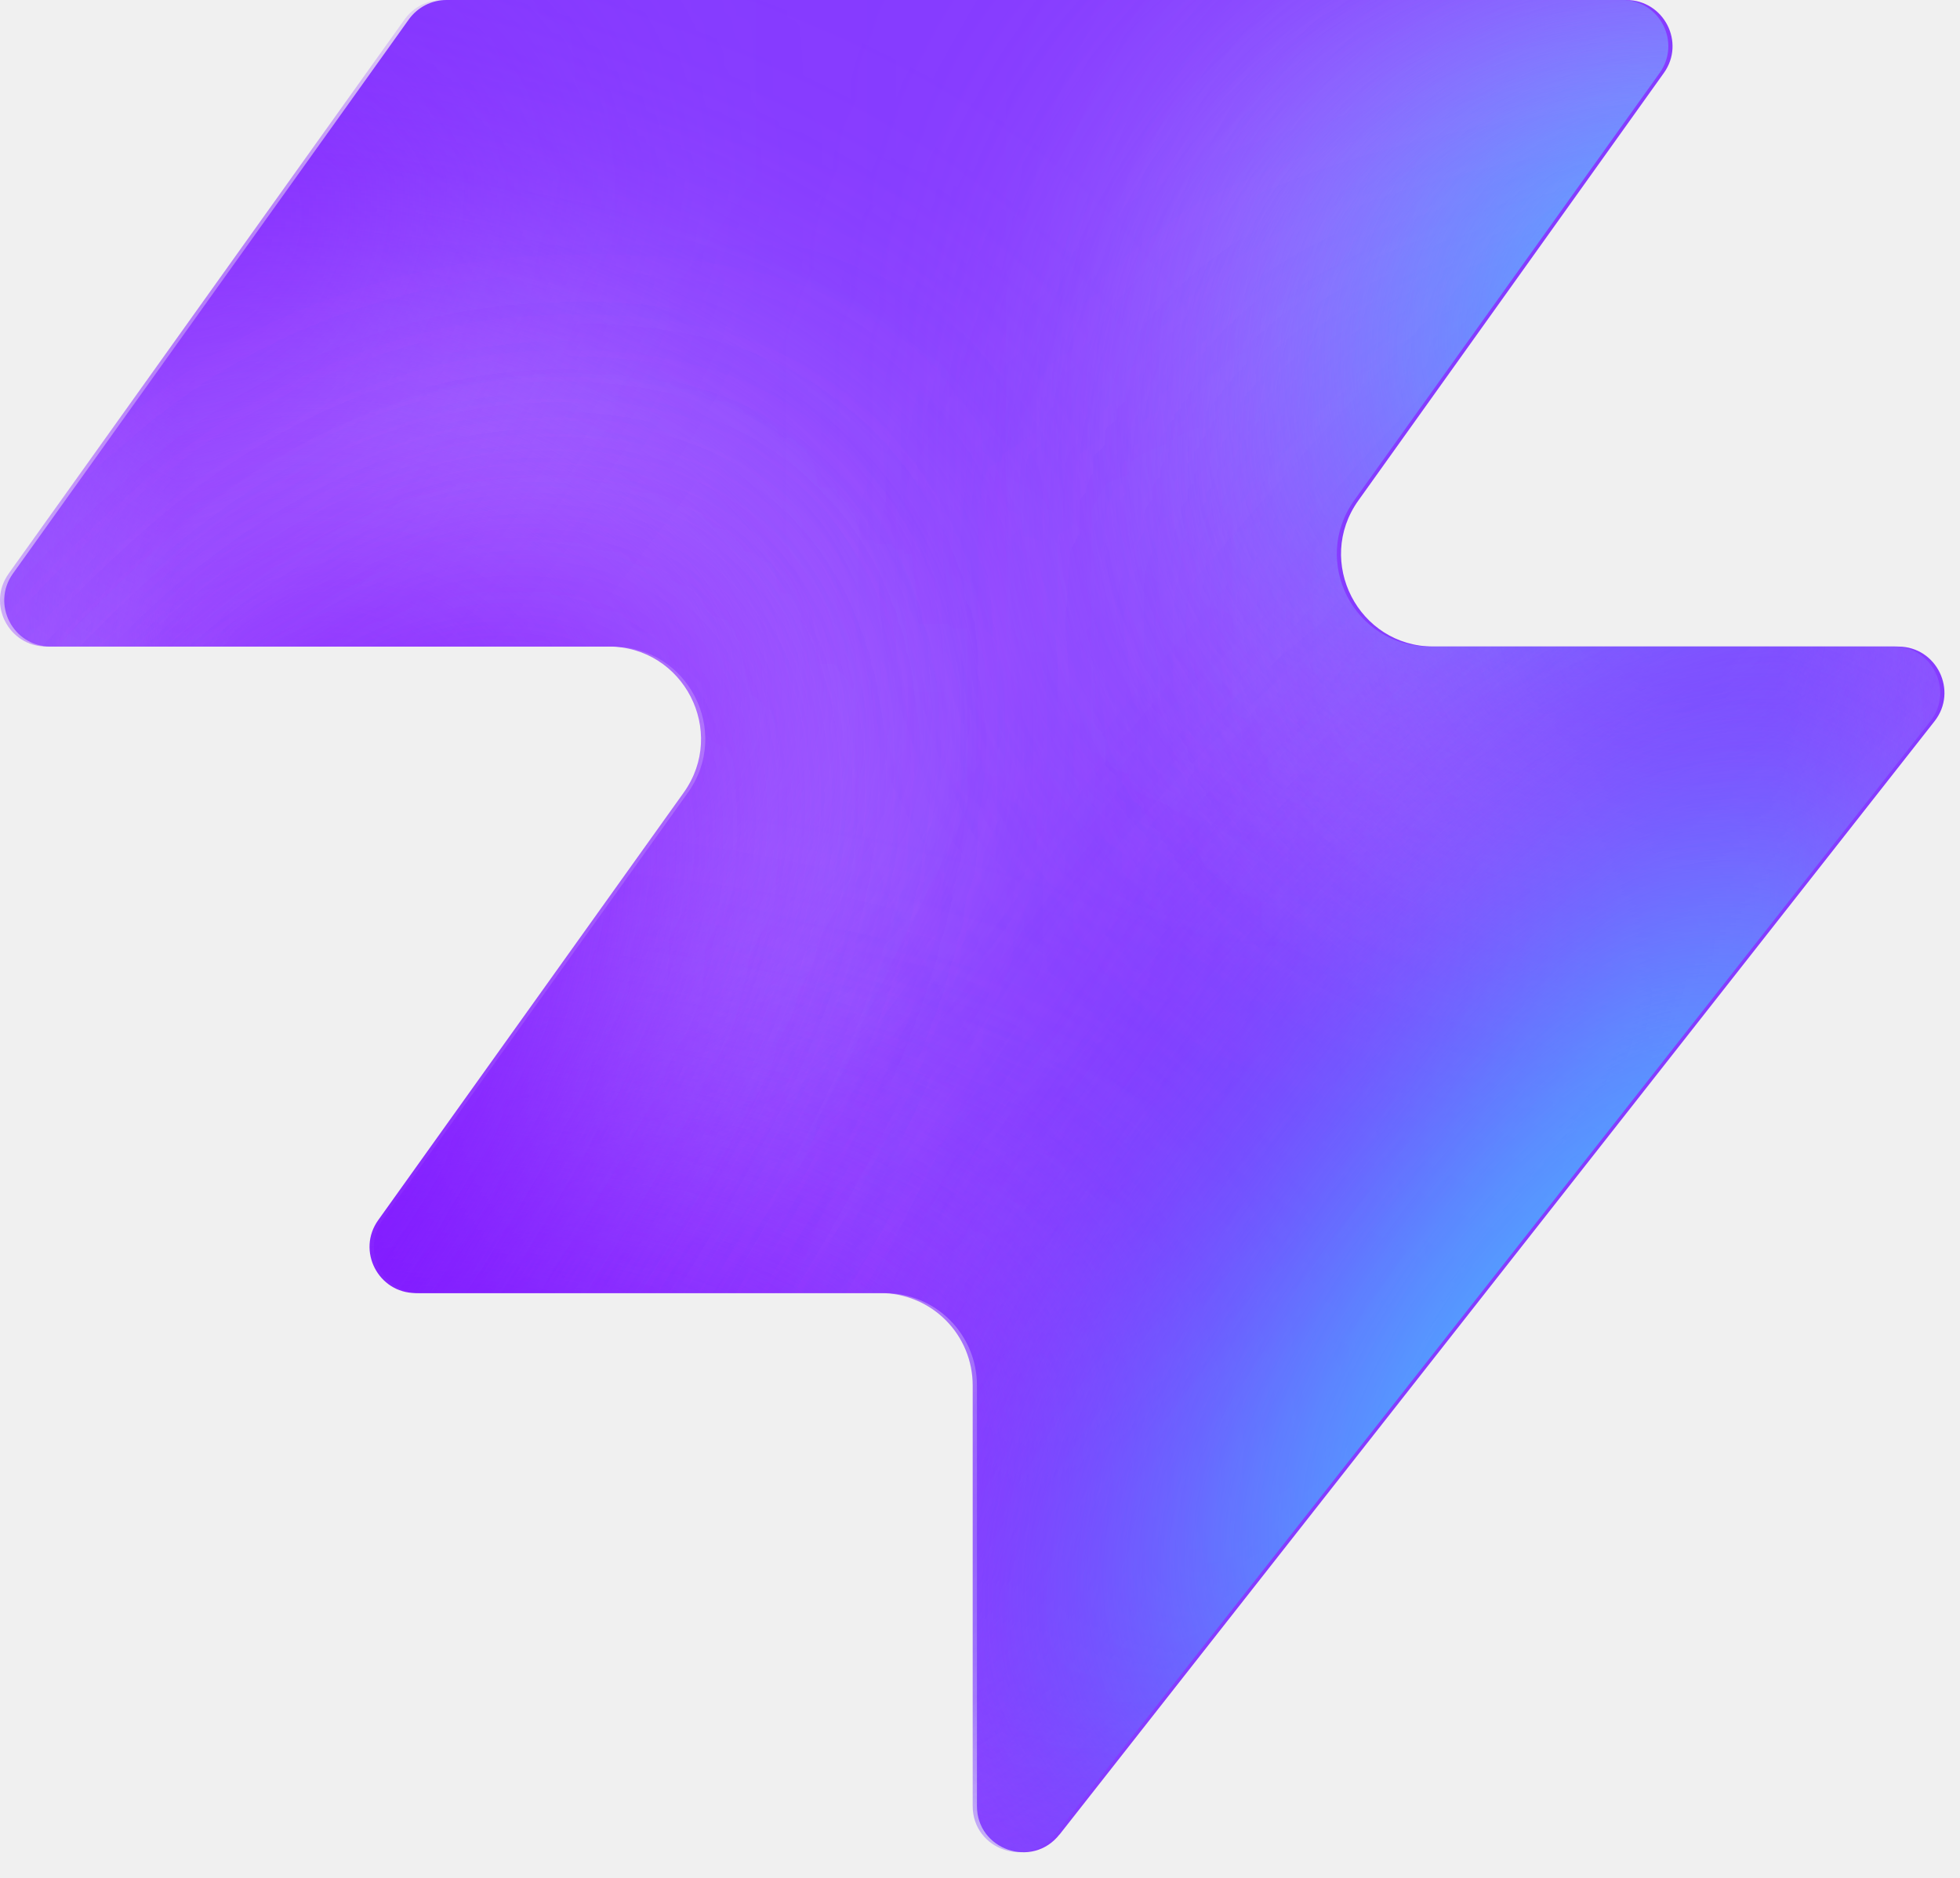
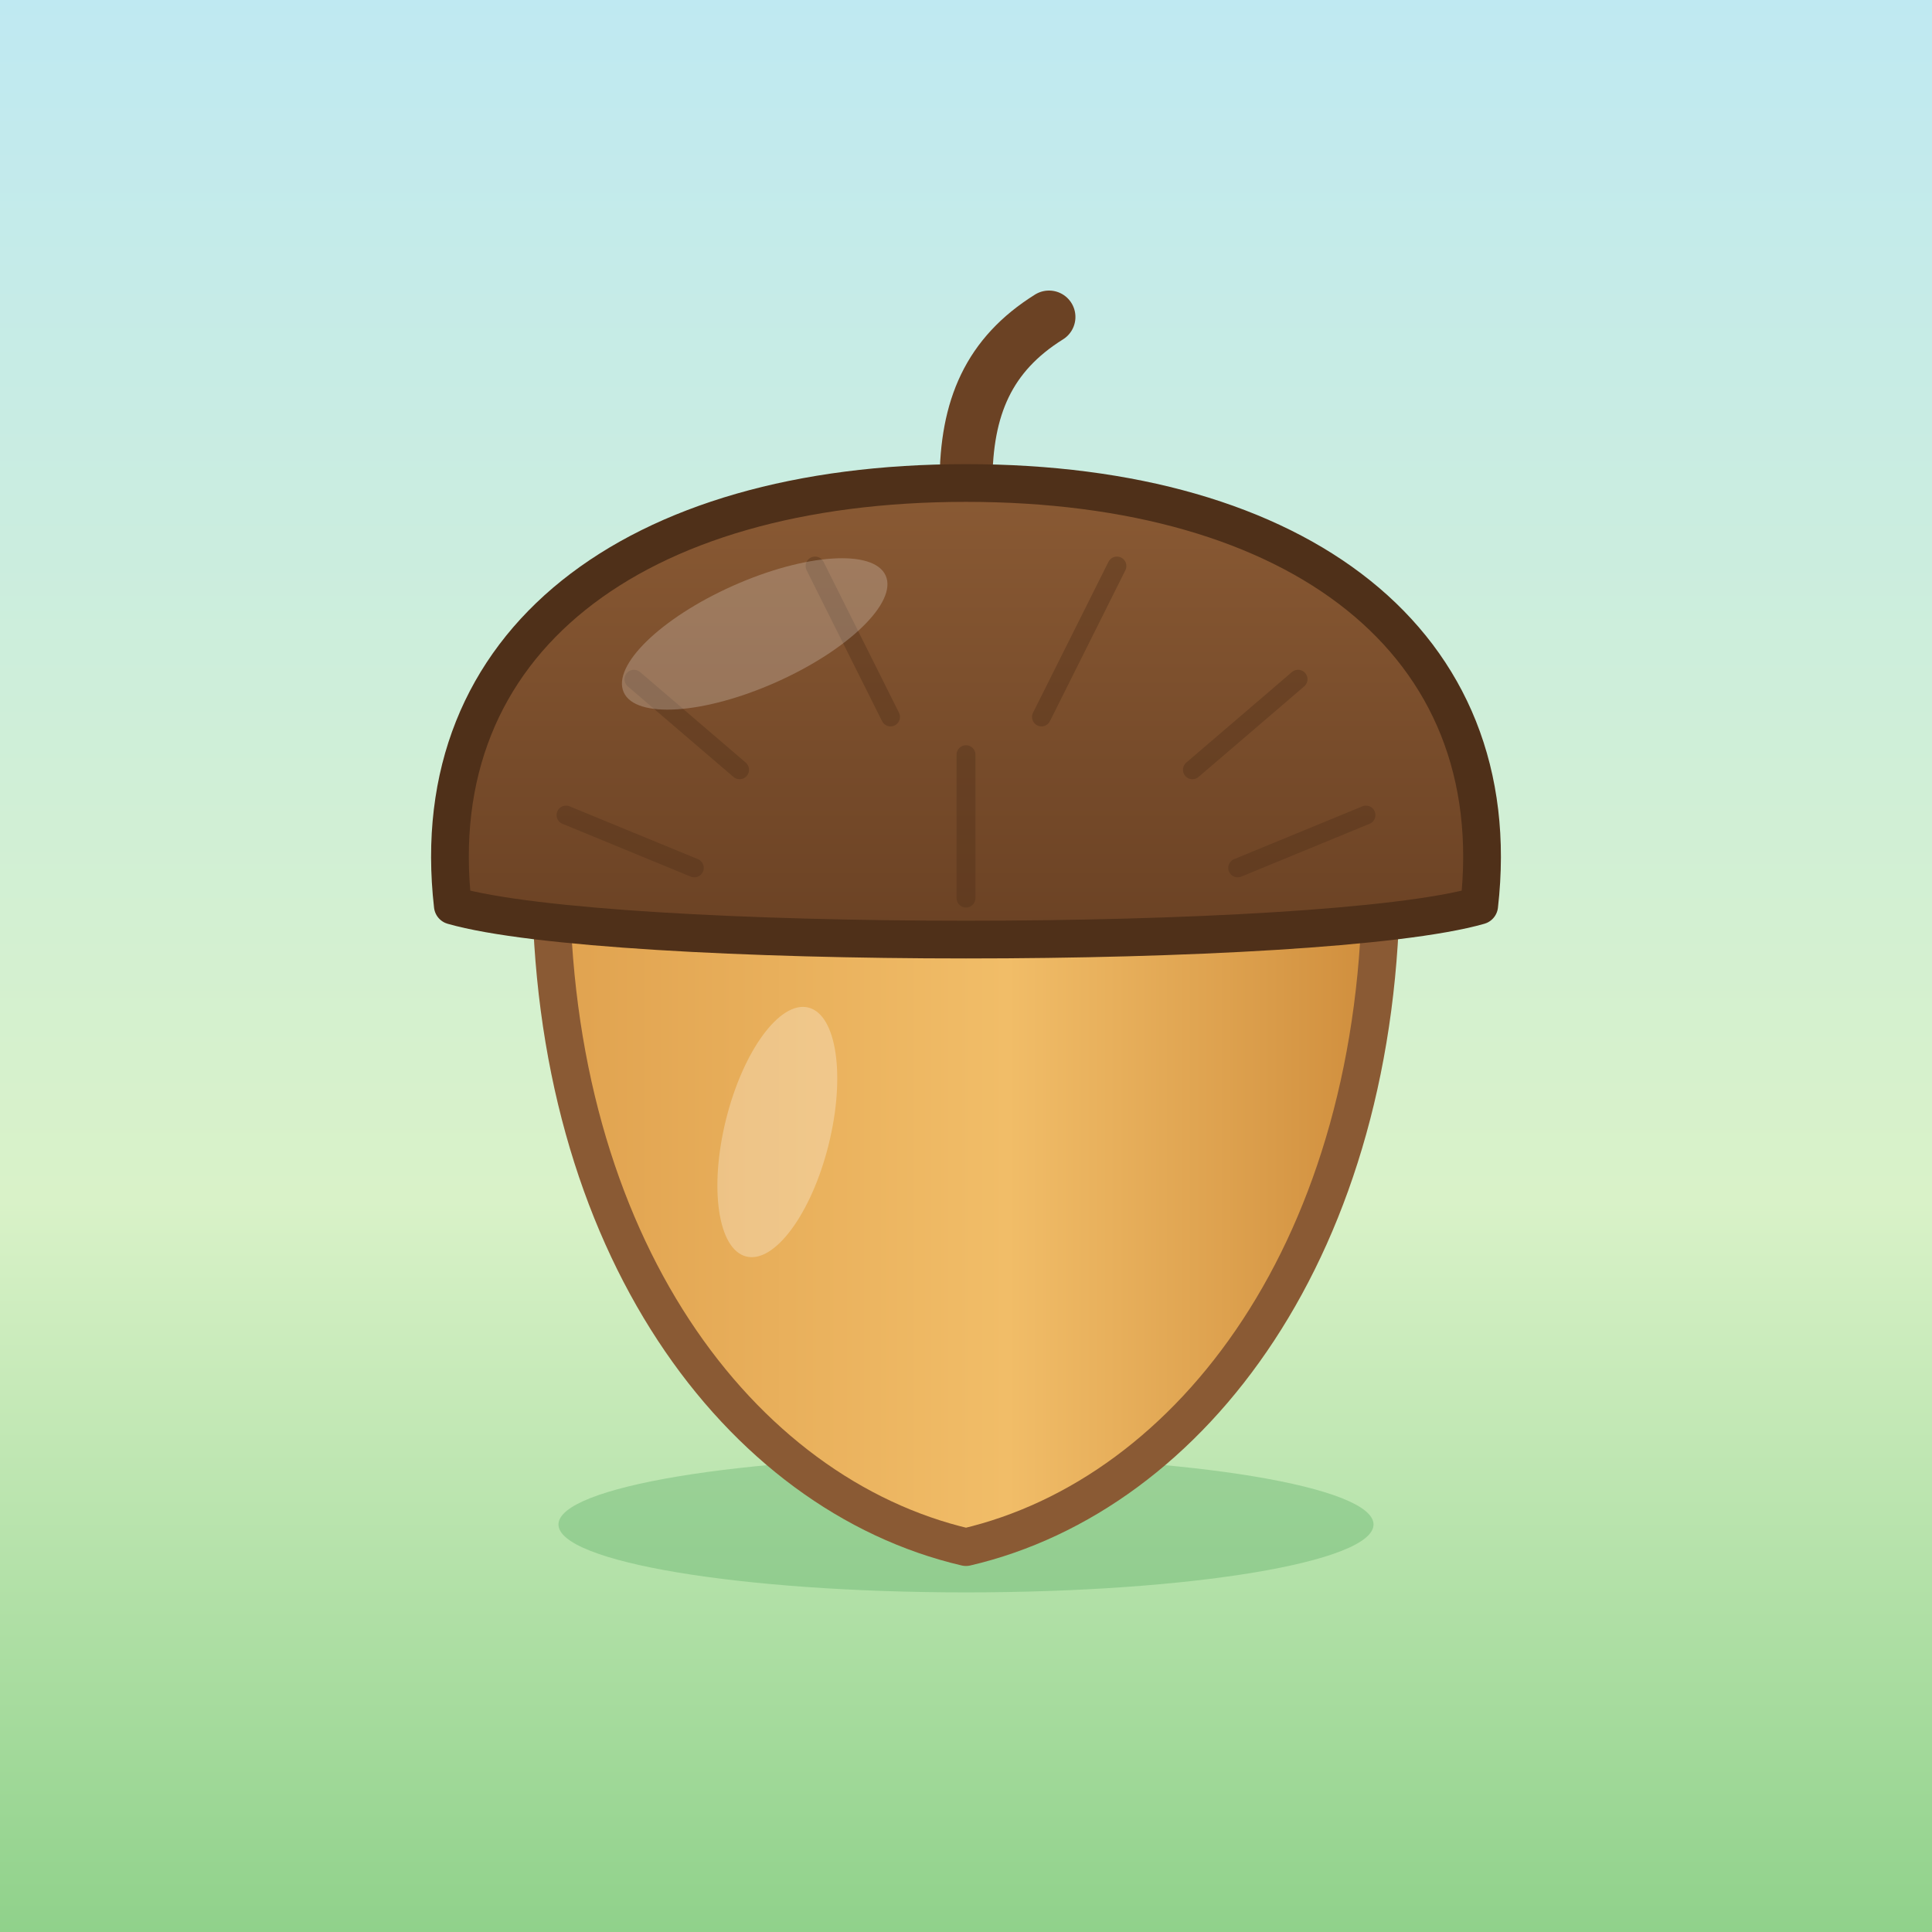
- <svg xmlns="http://www.w3.org/2000/svg" width="48" height="46" fill="none" viewBox="0 0 48 46">
-   <path fill="#863bff" d="M25.946 44.938c-.664.845-2.021.375-2.021-.698V33.937a2.26 2.26 0 0 0-2.262-2.262H10.287c-.92 0-1.456-1.04-.92-1.788l7.48-10.471c1.07-1.497 0-3.578-1.842-3.578H1.237c-.92 0-1.456-1.04-.92-1.788L10.013.474c.214-.297.556-.474.92-.474h28.894c.92 0 1.456 1.04.92 1.788l-7.48 10.471c-1.07 1.498 0 3.579 1.842 3.579h11.377c.943 0 1.473 1.088.89 1.83L25.947 44.94z" style="fill:#863bff;fill:color(display-p3 .525 .23 1);fill-opacity:1" />
-   <mask id="a" width="48" height="46" x="0" y="0" maskUnits="userSpaceOnUse" style="mask-type:alpha">
-     <path fill="#000" d="M25.842 44.938c-.664.844-2.021.375-2.021-.698V33.937a2.26 2.26 0 0 0-2.262-2.262H10.183c-.92 0-1.456-1.04-.92-1.788l7.48-10.471c1.07-1.498 0-3.579-1.842-3.579H1.133c-.92 0-1.456-1.04-.92-1.787L9.91.473c.214-.297.556-.474.92-.474h28.894c.92 0 1.456 1.04.92 1.788l-7.48 10.471c-1.07 1.498 0 3.578 1.842 3.578h11.377c.943 0 1.473 1.088.89 1.832L25.843 44.94z" style="fill:#000;fill-opacity:1" />
-   </mask>
-   <g mask="url(#a)">
-     <g filter="url(#b)">
-       <ellipse cx="5.508" cy="14.704" fill="#ede6ff" rx="5.508" ry="14.704" style="fill:#ede6ff;fill:color(display-p3 .927 .903 1);fill-opacity:1" transform="matrix(.00324 1 1 -.00324 -4.47 31.516)" />
-     </g>
-     <g filter="url(#c)">
-       <ellipse cx="10.399" cy="29.851" fill="#ede6ff" rx="10.399" ry="29.851" style="fill:#ede6ff;fill:color(display-p3 .927 .903 1);fill-opacity:1" transform="matrix(.00324 1 1 -.00324 -39.328 7.883)" />
-     </g>
-     <g filter="url(#d)">
-       <ellipse cx="5.508" cy="30.487" fill="#7e14ff" rx="5.508" ry="30.487" style="fill:#7e14ff;fill:color(display-p3 .492 .077 1);fill-opacity:1" transform="rotate(89.814 -25.913 -14.639)scale(1 -1)" />
-     </g>
-     <g filter="url(#e)">
-       <ellipse cx="5.508" cy="30.599" fill="#7e14ff" rx="5.508" ry="30.599" style="fill:#7e14ff;fill:color(display-p3 .492 .077 1);fill-opacity:1" transform="rotate(89.814 -32.644 -3.334)scale(1 -1)" />
-     </g>
-     <g filter="url(#f)">
-       <ellipse cx="5.508" cy="30.599" fill="#7e14ff" rx="5.508" ry="30.599" style="fill:#7e14ff;fill:color(display-p3 .492 .077 1);fill-opacity:1" transform="matrix(.00324 1 1 -.00324 -34.34 30.47)" />
-     </g>
-     <g filter="url(#g)">
-       <ellipse cx="14.072" cy="22.078" fill="#ede6ff" rx="14.072" ry="22.078" style="fill:#ede6ff;fill:color(display-p3 .927 .903 1);fill-opacity:1" transform="rotate(93.35 24.506 48.493)scale(-1 1)" />
-     </g>
-     <g filter="url(#h)">
-       <ellipse cx="3.47" cy="21.501" fill="#7e14ff" rx="3.47" ry="21.501" style="fill:#7e14ff;fill:color(display-p3 .492 .077 1);fill-opacity:1" transform="rotate(89.009 28.708 47.59)scale(-1 1)" />
-     </g>
-     <g filter="url(#i)">
-       <ellipse cx="3.47" cy="21.501" fill="#7e14ff" rx="3.47" ry="21.501" style="fill:#7e14ff;fill:color(display-p3 .492 .077 1);fill-opacity:1" transform="rotate(89.009 28.708 47.59)scale(-1 1)" />
-     </g>
-     <g filter="url(#j)">
-       <ellipse cx=".387" cy="8.972" fill="#7e14ff" rx="4.407" ry="29.108" style="fill:#7e14ff;fill:color(display-p3 .492 .077 1);fill-opacity:1" transform="rotate(39.51 .387 8.972)" />
-     </g>
-     <g filter="url(#k)">
-       <ellipse cx="47.523" cy="-6.092" fill="#7e14ff" rx="4.407" ry="29.108" style="fill:#7e14ff;fill:color(display-p3 .492 .077 1);fill-opacity:1" transform="rotate(37.892 47.523 -6.092)" />
-     </g>
-     <g filter="url(#l)">
-       <ellipse cx="41.412" cy="6.333" fill="#47bfff" rx="5.971" ry="9.665" style="fill:#47bfff;fill:color(display-p3 .28 .748 1);fill-opacity:1" transform="rotate(37.892 41.412 6.333)" />
-     </g>
-     <g filter="url(#m)">
-       <ellipse cx="-1.879" cy="38.332" fill="#7e14ff" rx="4.407" ry="29.108" style="fill:#7e14ff;fill:color(display-p3 .492 .077 1);fill-opacity:1" transform="rotate(37.892 -1.88 38.332)" />
-     </g>
-     <g filter="url(#n)">
-       <ellipse cx="-1.879" cy="38.332" fill="#7e14ff" rx="4.407" ry="29.108" style="fill:#7e14ff;fill:color(display-p3 .492 .077 1);fill-opacity:1" transform="rotate(37.892 -1.88 38.332)" />
-     </g>
-     <g filter="url(#o)">
-       <ellipse cx="35.651" cy="29.907" fill="#7e14ff" rx="4.407" ry="29.108" style="fill:#7e14ff;fill:color(display-p3 .492 .077 1);fill-opacity:1" transform="rotate(37.892 35.651 29.907)" />
-     </g>
-     <g filter="url(#p)">
-       <ellipse cx="38.418" cy="32.4" fill="#47bfff" rx="5.971" ry="15.297" style="fill:#47bfff;fill:color(display-p3 .28 .748 1);fill-opacity:1" transform="rotate(37.892 38.418 32.4)" />
-     </g>
+ <svg xmlns="http://www.w3.org/2000/svg" viewBox="0 0 512 512">
+   <defs>
+     <linearGradient id="bg" x1="0" y1="0" x2="0" y2="1">
+       <stop offset="0" stop-color="#bfe9f2" />
+       <stop offset="0.62" stop-color="#d9f2c8" />
+       <stop offset="1" stop-color="#8fd18a" />
+     </linearGradient>
+     <linearGradient id="nut" x1="0" y1="0" x2="1" y2="0">
+       <stop offset="0" stop-color="#e0a24f" />
+       <stop offset="0.55" stop-color="#f1bd68" />
+       <stop offset="1" stop-color="#cf8d3c" />
+     </linearGradient>
+     <linearGradient id="cap" x1="0" y1="0" x2="0" y2="1">
+       <stop offset="0" stop-color="#8a5a34" />
+       <stop offset="1" stop-color="#6b4224" />
+     </linearGradient>
+   </defs>
+   <rect width="512" height="512" fill="url(#bg)" />
+   <ellipse cx="256" cy="404" rx="108" ry="18" fill="#3e9b4f" opacity="0.28" />
+   <path d="M146 232 C146 330 196 396 256 410 C316 396 366 330 366 232 Z" fill="url(#nut)" stroke="#8a5a34" stroke-width="10" stroke-linejoin="round" />
+   <ellipse cx="206" cy="300" rx="14" ry="34" fill="#fff" opacity="0.28" transform="rotate(14 206 300)" />
+   <path d="M256 128 C256 108 262 94 278 84" fill="none" stroke="#6b4224" stroke-width="14" stroke-linecap="round" />
+   <path d="M120 240 C112 170 168 128 256 128 C344 128 400 170 392 240 C350 252 162 252 120 240 Z" fill="url(#cap)" stroke="#4f3019" stroke-width="10" stroke-linejoin="round" />
+   <g stroke="#4f3019" stroke-width="5" opacity="0.4" fill="none" stroke-linecap="round">
+     <path d="M168 180 L196 204" />
+     <path d="M216 150 L236 190" />
+     <path d="M296 150 L276 190" />
+     <path d="M344 180 L316 204" />
+     <path d="M150 216 L184 230" />
+     <path d="M362 216 L328 230" />
+     <path d="M256 200 L256 238" />
  </g>
-   <defs>
-     <filter id="b" width="60.045" height="41.654" x="-19.77" y="16.149" color-interpolation-filters="sRGB" filterUnits="userSpaceOnUse">
-       <feFlood flood-opacity="0" result="BackgroundImageFix" />
-       <feBlend in="SourceGraphic" in2="BackgroundImageFix" result="shape" />
-       <feGaussianBlur result="effect1_foregroundBlur_2002_17158" stdDeviation="7.659" />
-     </filter>
-     <filter id="c" width="90.34" height="51.437" x="-54.613" y="-7.533" color-interpolation-filters="sRGB" filterUnits="userSpaceOnUse">
-       <feFlood flood-opacity="0" result="BackgroundImageFix" />
-       <feBlend in="SourceGraphic" in2="BackgroundImageFix" result="shape" />
-       <feGaussianBlur result="effect1_foregroundBlur_2002_17158" stdDeviation="7.659" />
-     </filter>
-     <filter id="d" width="79.355" height="29.4" x="-49.64" y="2.03" color-interpolation-filters="sRGB" filterUnits="userSpaceOnUse">
-       <feFlood flood-opacity="0" result="BackgroundImageFix" />
-       <feBlend in="SourceGraphic" in2="BackgroundImageFix" result="shape" />
-       <feGaussianBlur result="effect1_foregroundBlur_2002_17158" stdDeviation="4.596" />
-     </filter>
-     <filter id="e" width="79.579" height="29.4" x="-45.045" y="20.029" color-interpolation-filters="sRGB" filterUnits="userSpaceOnUse">
-       <feFlood flood-opacity="0" result="BackgroundImageFix" />
-       <feBlend in="SourceGraphic" in2="BackgroundImageFix" result="shape" />
-       <feGaussianBlur result="effect1_foregroundBlur_2002_17158" stdDeviation="4.596" />
-     </filter>
-     <filter id="f" width="79.579" height="29.4" x="-43.513" y="21.178" color-interpolation-filters="sRGB" filterUnits="userSpaceOnUse">
-       <feFlood flood-opacity="0" result="BackgroundImageFix" />
-       <feBlend in="SourceGraphic" in2="BackgroundImageFix" result="shape" />
-       <feGaussianBlur result="effect1_foregroundBlur_2002_17158" stdDeviation="4.596" />
-     </filter>
-     <filter id="g" width="74.749" height="58.852" x="15.756" y="-17.901" color-interpolation-filters="sRGB" filterUnits="userSpaceOnUse">
-       <feFlood flood-opacity="0" result="BackgroundImageFix" />
-       <feBlend in="SourceGraphic" in2="BackgroundImageFix" result="shape" />
-       <feGaussianBlur result="effect1_foregroundBlur_2002_17158" stdDeviation="7.659" />
-     </filter>
-     <filter id="h" width="61.377" height="25.362" x="23.548" y="2.284" color-interpolation-filters="sRGB" filterUnits="userSpaceOnUse">
-       <feFlood flood-opacity="0" result="BackgroundImageFix" />
-       <feBlend in="SourceGraphic" in2="BackgroundImageFix" result="shape" />
-       <feGaussianBlur result="effect1_foregroundBlur_2002_17158" stdDeviation="4.596" />
-     </filter>
-     <filter id="i" width="61.377" height="25.362" x="23.548" y="2.284" color-interpolation-filters="sRGB" filterUnits="userSpaceOnUse">
-       <feFlood flood-opacity="0" result="BackgroundImageFix" />
-       <feBlend in="SourceGraphic" in2="BackgroundImageFix" result="shape" />
-       <feGaussianBlur result="effect1_foregroundBlur_2002_17158" stdDeviation="4.596" />
-     </filter>
-     <filter id="j" width="56.045" height="63.649" x="-27.636" y="-22.853" color-interpolation-filters="sRGB" filterUnits="userSpaceOnUse">
-       <feFlood flood-opacity="0" result="BackgroundImageFix" />
-       <feBlend in="SourceGraphic" in2="BackgroundImageFix" result="shape" />
-       <feGaussianBlur result="effect1_foregroundBlur_2002_17158" stdDeviation="4.596" />
-     </filter>
-     <filter id="k" width="54.814" height="64.646" x="20.116" y="-38.415" color-interpolation-filters="sRGB" filterUnits="userSpaceOnUse">
-       <feFlood flood-opacity="0" result="BackgroundImageFix" />
-       <feBlend in="SourceGraphic" in2="BackgroundImageFix" result="shape" />
-       <feGaussianBlur result="effect1_foregroundBlur_2002_17158" stdDeviation="4.596" />
-     </filter>
-     <filter id="l" width="33.541" height="35.313" x="24.641" y="-11.323" color-interpolation-filters="sRGB" filterUnits="userSpaceOnUse">
-       <feFlood flood-opacity="0" result="BackgroundImageFix" />
-       <feBlend in="SourceGraphic" in2="BackgroundImageFix" result="shape" />
-       <feGaussianBlur result="effect1_foregroundBlur_2002_17158" stdDeviation="4.596" />
-     </filter>
-     <filter id="m" width="54.814" height="64.646" x="-29.286" y="6.009" color-interpolation-filters="sRGB" filterUnits="userSpaceOnUse">
-       <feFlood flood-opacity="0" result="BackgroundImageFix" />
-       <feBlend in="SourceGraphic" in2="BackgroundImageFix" result="shape" />
-       <feGaussianBlur result="effect1_foregroundBlur_2002_17158" stdDeviation="4.596" />
-     </filter>
-     <filter id="n" width="54.814" height="64.646" x="-29.286" y="6.009" color-interpolation-filters="sRGB" filterUnits="userSpaceOnUse">
-       <feFlood flood-opacity="0" result="BackgroundImageFix" />
-       <feBlend in="SourceGraphic" in2="BackgroundImageFix" result="shape" />
-       <feGaussianBlur result="effect1_foregroundBlur_2002_17158" stdDeviation="4.596" />
-     </filter>
-     <filter id="o" width="54.814" height="64.646" x="8.244" y="-2.416" color-interpolation-filters="sRGB" filterUnits="userSpaceOnUse">
-       <feFlood flood-opacity="0" result="BackgroundImageFix" />
-       <feBlend in="SourceGraphic" in2="BackgroundImageFix" result="shape" />
-       <feGaussianBlur result="effect1_foregroundBlur_2002_17158" stdDeviation="4.596" />
-     </filter>
-     <filter id="p" width="39.409" height="43.623" x="18.713" y="10.588" color-interpolation-filters="sRGB" filterUnits="userSpaceOnUse">
-       <feFlood flood-opacity="0" result="BackgroundImageFix" />
-       <feBlend in="SourceGraphic" in2="BackgroundImageFix" result="shape" />
-       <feGaussianBlur result="effect1_foregroundBlur_2002_17158" stdDeviation="4.596" />
-     </filter>
-   </defs>
+   <ellipse cx="200" cy="168" rx="38" ry="14" fill="#fff" opacity="0.22" transform="rotate(-24 200 168)" />
</svg>
